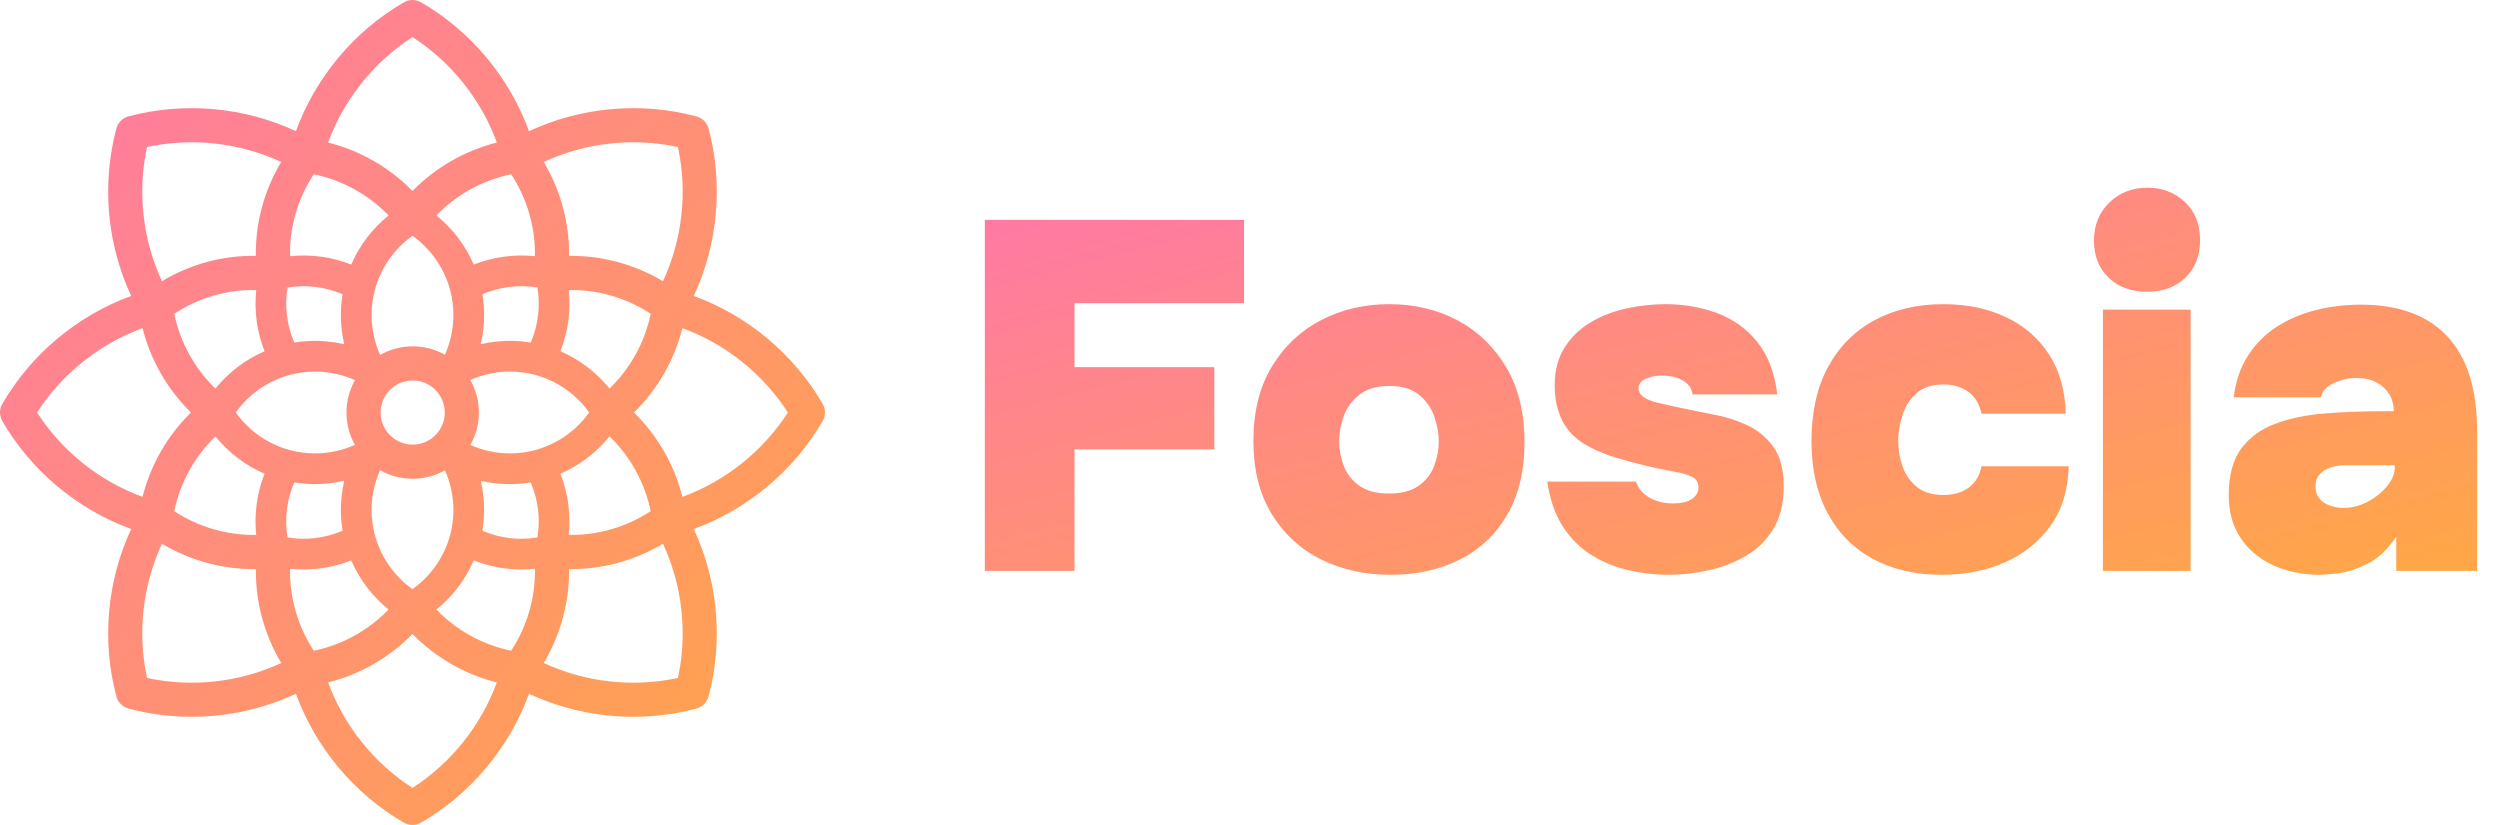
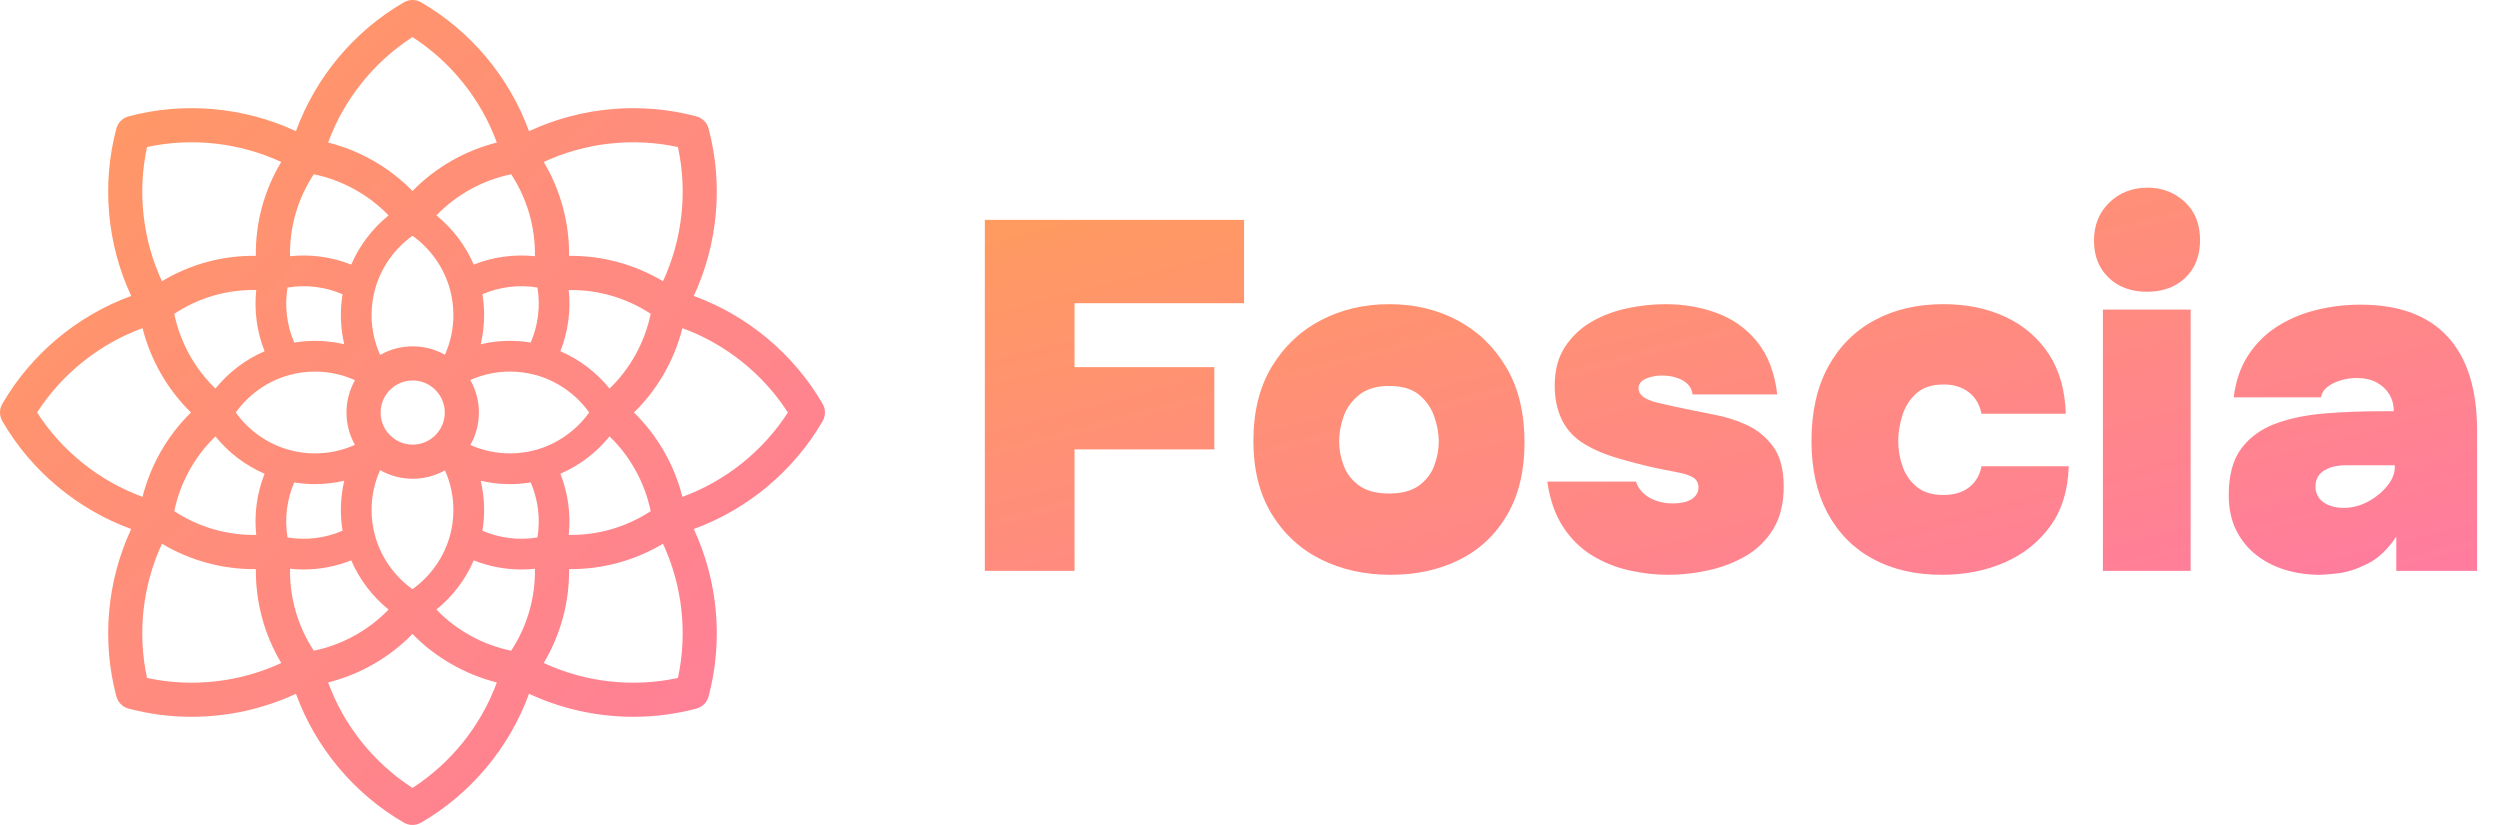
<svg xmlns="http://www.w3.org/2000/svg" viewBox="32.71 49.706 453.925 149.789">
  <defs>
    <linearGradient id="logo-gradient" x1="-25%" y1="-25%" x2="150%" y2="150%" gradientTransform="rotate(315deg)">
-       <stop class="logo-gradient__start" offset="0" stop-color="#ff6bc1" />
-       <stop class="logo-gradient__end" offset="1" stop-color="#ffc013" />
+       <stop class="logo-gradient__start" offset="0" stop-color="#ffa44c" />
+       <stop class="logo-gradient__end" offset="1" stop-color="#ff6bc1" />
    </linearGradient>
  </defs>
  <path fill="url(#logo-gradient)" d="M510.58 250.69c-17.922-30.966-46.627-54.864-79.996-67.02 15.006-32.188 18.407-69.373 9.179-103.93a10.59 10.59 0 0 0-7.501-7.501c-34.556-9.23-71.742-5.828-103.93 9.177-12.156-33.368-36.053-62.073-67.021-79.995a10.596 10.596 0 0 0-10.612 0c-30.967 17.922-54.864 46.627-67.021 79.995-32.189-15.006-69.376-18.406-103.93-9.177a10.592 10.592 0 0 0-7.501 7.501c-9.229 34.557-5.827 71.743 9.179 103.93-33.369 12.156-62.074 36.053-79.996 67.02a10.598 10.598 0 0 0 0 10.613c17.922 30.966 46.627 54.864 79.996 67.02-15.006 32.188-18.407 69.373-9.179 103.93a10.59 10.59 0 0 0 7.501 7.501c12.828 3.426 26.013 5.113 39.176 5.113 22.297-.001 44.511-4.862 64.752-14.297 12.155 33.371 36.054 62.079 67.024 80.002a10.593 10.593 0 0 0 10.612 0c30.97-17.923 54.868-46.631 67.024-80.002 20.241 9.436 42.452 14.297 64.752 14.297 13.162 0 26.351-1.687 39.176-5.113a10.592 10.592 0 0 0 7.501-7.501c9.229-34.556 5.827-71.742-9.179-103.93 33.369-12.156 62.074-36.053 79.996-67.02a10.598 10.598 0 0 0 0-10.613zM420.753 91.25c6.04 27.958 2.712 57.485-9.277 83.287-17.57-10.497-37.91-16.01-58.277-15.735.252-20.393-5.246-40.715-15.736-58.277 25.802-11.988 55.33-15.316 83.29-9.275zm-72.957 202.76c11.851-5.115 22.381-13.119 30.516-23.178 12.9 12.438 21.891 28.743 25.531 46.399-15.045 9.908-32.931 15.075-50.857 14.746 1.359-12.866-.428-25.972-5.19-37.967zm-55.888-58.16a60.32 60.32 0 0 1 24.594-5.24c5.293 0 10.551.689 15.626 2.048l.051.015c13.455 3.608 25.396 11.976 33.492 23.319-8.104 11.36-20.062 19.738-33.543 23.342a60.398 60.398 0 0 1-15.626 2.048 60.321 60.321 0 0 1-24.559-5.218 40.828 40.828 0 0 0 5.287-20.126 40.836 40.836 0 0 0-5.322-20.188zm55.889-17.87c4.763-11.998 6.55-25.104 5.191-37.971 17.922-.327 35.806 4.839 50.857 14.744-3.64 17.656-12.632 33.961-25.531 46.4-8.137-10.057-18.668-18.06-30.517-23.173zm-18.408-5.392a79.523 79.523 0 0 0-31.019 1.049 79.612 79.612 0 0 0 2.095-18.143c0-4.347-.351-8.659-1.041-12.882a60.93 60.93 0 0 1 34.131-4.166 60.994 60.994 0 0 1-4.166 34.142zm2.602-53.576c-12.86-1.36-25.963.428-37.962 5.194-5.113-11.854-13.118-22.386-23.183-30.524 12.437-12.898 28.742-21.889 46.399-25.529 9.907 15.052 15.075 32.937 14.746 50.859zm-75.854 138.12a40.82 40.82 0 0 0 20.026-5.23 60.316 60.316 0 0 1 5.232 24.589c0 5.298-.689 10.555-2.049 15.631-3.602 13.476-11.98 25.435-23.341 33.539-11.363-8.11-19.738-20.073-23.334-33.558a60.26 60.26 0 0 1-2.048-15.611 60.422 60.422 0 0 1 5.283-24.707 40.828 40.828 0 0 0 20.231 5.347zm-19.906-41.092c0-10.976 8.93-19.906 19.906-19.906s19.906 8.93 19.906 19.906-8.93 19.906-19.906 19.906-19.906-8.929-19.906-19.906zm39.903-35.879a40.819 40.819 0 0 0-19.996-5.212 40.823 40.823 0 0 0-20.198 5.328 60.36 60.36 0 0 1-5.316-24.776c0-5.298.689-10.55 2.052-15.626 3.592-13.474 11.967-25.435 23.331-33.545 11.365 8.108 19.745 20.072 23.347 33.573 1.355 5.016 2.042 10.264 2.042 15.596a60.31 60.31 0 0 1-5.262 24.662zm-20.129-197.16c24.043 15.507 42.577 38.743 52.354 65.459-19.846 4.999-38.111 15.479-52.354 30.072-14.242-14.593-32.509-25.074-52.355-30.072 9.777-26.716 28.312-49.95 52.355-65.459zm-61.248 85.155c17.661 3.639 33.968 12.631 46.409 25.533-10.063 8.14-18.066 18.673-23.175 30.521-12.008-4.769-25.12-6.556-37.988-5.191-.378-18.051 4.774-35.765 14.754-50.863zm25.52 167.92a60.293 60.293 0 0 1-24.768 5.312 59.926 59.926 0 0 1-15.625-2.051c-13.475-3.594-25.437-11.972-33.544-23.339 8.099-11.347 20.042-19.716 33.505-23.319l.051-.015a60.38 60.38 0 0 1 15.612-2.048c8.587 0 17.055 1.83 24.808 5.329a40.837 40.837 0 0 0-5.271 20.099 40.83 40.83 0 0 0 5.232 20.032zm-61.249 55.911c-17.922.329-35.81-4.837-50.861-14.743 3.636-17.648 12.628-33.954 25.531-46.4 8.14 10.066 18.673 18.072 30.519 23.18-4.764 11.993-6.55 25.097-5.189 37.963zm5.191-114c-11.851 5.111-22.382 13.113-30.52 23.173-12.904-12.448-21.897-28.755-25.531-46.404 15.147-10.021 32.777-15.143 50.863-14.759-1.368 12.874.418 25.987 5.188 37.99zm14.244-39.529a60.932 60.932 0 0 1 34.141 4.168 79.661 79.661 0 0 0 1.049 31.025 79.515 79.515 0 0 0-31.026-1.052 60.894 60.894 0 0 1-4.164-34.141zM91.257 91.256c27.955-6.04 57.475-2.713 83.274 9.27-10.563 17.584-16.041 37.735-15.736 58.259-20.51-.316-40.623 5.13-58.268 15.743-11.982-25.799-15.309-55.321-9.27-83.272zm-68.246 164.75c15.507-24.044 38.743-42.578 65.46-52.354 4.997 19.839 15.478 38.104 30.077 52.354-14.598 14.25-25.079 32.515-30.077 52.354-26.717-9.777-49.954-28.312-65.46-52.354zm68.246 164.75c-6.04-27.957-2.712-57.485 9.276-83.287 17.563 10.496 37.889 16.007 58.277 15.735-.252 20.393 5.246 40.715 15.736 58.277-25.801 11.987-55.329 15.315-83.289 9.275zm91.37-121.34a79.72 79.72 0 0 0 12.881 1.044c6.139 0 12.23-.713 18.148-2.101a79.505 79.505 0 0 0-1.053 31.02 60.951 60.951 0 0 1-34.14 4.172 60.907 60.907 0 0 1 4.164-34.135zm-2.608 53.569c2.792.296 5.596.45 8.398.45a80.218 80.218 0 0 0 29.572-5.65c5.11 11.852 13.112 22.385 23.173 30.524-12.454 12.911-28.76 21.905-46.398 25.536-9.906-15.051-15.074-32.937-14.745-50.86zm75.986 136.02c-24.042-15.506-42.576-38.742-52.352-65.457 19.831-4.995 38.096-15.475 52.352-30.081 14.256 14.606 32.521 25.087 52.354 30.081-9.777 26.716-28.312 49.949-52.354 65.457zm61.238-85.155c-17.637-3.632-33.94-12.625-46.394-25.534 10.06-8.136 18.065-18.668 23.18-30.52a80.28 80.28 0 0 0 29.57 5.645c2.8 0 5.602-.155 8.393-.449.328 17.929-4.841 35.813-14.749 50.858zm16.31-70.293a60.985 60.985 0 0 1-34.136-4.165 79.647 79.647 0 0 0-1.046-31.019 79.634 79.634 0 0 0 31.018 1.046 61.004 61.004 0 0 1 4.164 34.138zm87.2 87.2c-27.961 6.041-57.487 2.713-83.29-9.276 10.491-17.556 15.989-37.877 15.736-58.276 20.387.254 40.717-5.247 58.276-15.737 11.99 25.803 15.318 55.332 9.278 83.289zm2.787-112.39c-5-19.846-15.479-38.112-30.073-52.355 14.594-14.241 25.072-32.507 30.072-52.352 26.717 9.776 49.952 28.31 65.459 52.352-15.507 24.044-38.74 42.579-65.458 52.355z" transform="matrix(0.2925561, 0, 0, 0.2925561, 32.70827, 49.70651)" />
  <path fill="url(#logo-gradient)" d="M 211.526 153.353 L 211.526 89.633 L 258.596 89.633 L 258.596 104.753 L 227.816 104.753 L 227.816 116.363 L 253.196 116.363 L 253.196 131.303 L 227.816 131.303 L 227.816 153.353 Z M 285.218 154.073 Q 278.198 154.073 272.573 151.283 Q 266.948 148.493 263.618 143.048 Q 260.288 137.603 260.288 129.773 Q 260.288 121.763 263.663 116.228 Q 267.038 110.693 272.618 107.813 Q 278.198 104.933 284.948 104.933 Q 291.878 104.933 297.413 107.903 Q 302.948 110.873 306.233 116.453 Q 309.518 122.033 309.518 130.043 Q 309.518 137.783 306.368 143.183 Q 303.218 148.583 297.728 151.328 Q 292.238 154.073 285.218 154.073 Z M 284.948 139.313 Q 288.368 139.313 290.348 137.873 Q 292.328 136.433 293.138 134.228 Q 293.948 132.023 293.948 129.863 Q 293.948 127.703 293.138 125.363 Q 292.328 123.023 290.393 121.403 Q 288.458 119.783 284.948 119.783 Q 281.528 119.783 279.503 121.403 Q 277.478 123.023 276.668 125.318 Q 275.858 127.613 275.858 129.863 Q 275.858 132.113 276.713 134.318 Q 277.568 136.523 279.548 137.918 Q 281.528 139.313 284.948 139.313 Z M 335.609 154.073 Q 332.099 154.073 328.499 153.263 Q 324.899 152.453 321.794 150.563 Q 318.689 148.673 316.529 145.388 Q 314.369 142.103 313.649 137.153 L 329.759 137.153 Q 330.119 138.323 331.064 139.223 Q 332.009 140.123 333.404 140.618 Q 334.799 141.113 336.419 141.113 Q 337.499 141.113 338.354 140.933 Q 339.209 140.753 339.839 140.348 Q 340.469 139.943 340.784 139.403 Q 341.099 138.863 341.099 138.233 Q 341.099 136.973 340.109 136.388 Q 339.119 135.803 337.409 135.488 Q 335.699 135.173 333.539 134.723 Q 330.209 134.003 326.384 132.878 Q 322.559 131.753 319.949 130.043 Q 318.599 129.143 317.654 128.018 Q 316.709 126.893 316.124 125.543 Q 315.539 124.193 315.269 122.753 Q 314.999 121.313 314.999 119.693 Q 314.999 115.553 316.844 112.718 Q 318.689 109.883 321.614 108.173 Q 324.539 106.463 328.094 105.698 Q 331.649 104.933 335.069 104.933 Q 340.109 104.933 344.474 106.553 Q 348.839 108.173 351.764 111.773 Q 354.689 115.373 355.409 121.313 L 340.019 121.313 Q 339.839 119.693 338.264 118.793 Q 336.689 117.893 334.439 117.893 Q 333.539 117.893 332.774 118.073 Q 332.009 118.253 331.424 118.523 Q 330.839 118.793 330.524 119.243 Q 330.209 119.693 330.209 120.233 Q 330.209 120.593 330.434 121.043 Q 330.659 121.493 331.289 121.898 Q 331.919 122.303 332.999 122.663 Q 335.969 123.383 338.624 123.923 Q 341.279 124.463 343.979 125.003 Q 346.949 125.543 349.829 126.848 Q 352.709 128.153 354.644 130.763 Q 356.579 133.373 356.579 138.053 Q 356.579 142.643 354.689 145.748 Q 352.799 148.853 349.694 150.653 Q 346.589 152.453 342.899 153.263 Q 339.209 154.073 335.609 154.073 Z M 385.291 154.073 Q 378.091 154.073 372.781 151.193 Q 367.471 148.313 364.546 142.868 Q 361.621 137.423 361.621 129.773 Q 361.621 121.853 364.636 116.318 Q 367.651 110.783 373.051 107.858 Q 378.451 104.933 385.561 104.933 Q 391.951 104.933 396.901 107.273 Q 401.851 109.613 404.731 114.023 Q 407.611 118.433 407.791 124.823 L 392.491 124.823 Q 391.951 122.213 390.106 120.863 Q 388.261 119.513 385.651 119.513 Q 382.411 119.513 380.611 121.178 Q 378.811 122.843 378.091 125.228 Q 377.371 127.613 377.371 129.773 Q 377.371 132.203 378.181 134.453 Q 378.991 136.703 380.791 138.143 Q 382.591 139.583 385.561 139.583 Q 388.441 139.583 390.241 138.188 Q 392.041 136.793 392.491 134.363 L 408.331 134.363 Q 408.151 140.843 405.001 145.208 Q 401.851 149.573 396.721 151.823 Q 391.591 154.073 385.291 154.073 Z M 414.533 153.353 L 414.533 105.923 L 430.463 105.923 L 430.463 153.353 Z M 422.543 102.683 Q 418.223 102.683 415.568 100.118 Q 412.913 97.553 412.913 93.413 Q 412.913 89.183 415.703 86.483 Q 418.493 83.783 422.633 83.783 Q 426.593 83.783 429.383 86.348 Q 432.173 88.913 432.173 93.323 Q 432.173 97.553 429.518 100.118 Q 426.863 102.683 422.543 102.683 Z M 453.943 154.073 Q 450.613 154.073 447.643 153.173 Q 444.673 152.273 442.378 150.473 Q 440.083 148.673 438.733 145.973 Q 437.383 143.273 437.383 139.583 Q 437.383 134.183 439.678 131.123 Q 441.973 128.063 445.888 126.623 Q 449.803 125.183 454.798 124.778 Q 459.793 124.373 465.193 124.373 L 467.353 124.373 Q 467.353 122.663 466.543 121.313 Q 465.733 119.963 464.248 119.153 Q 462.763 118.343 460.603 118.343 Q 459.073 118.343 457.633 118.793 Q 456.193 119.243 455.248 120.008 Q 454.303 120.773 454.123 121.853 L 438.283 121.853 Q 438.823 117.443 440.893 114.248 Q 442.963 111.053 446.113 109.028 Q 449.263 107.003 453.178 106.013 Q 457.093 105.023 461.323 105.023 Q 471.763 105.023 477.118 110.828 Q 482.473 116.633 482.473 127.883 L 482.473 153.353 L 467.803 153.353 L 467.803 147.143 Q 465.463 150.653 462.538 152.093 Q 459.613 153.533 457.228 153.803 Q 454.843 154.073 453.943 154.073 Z M 458.263 141.923 Q 460.513 141.923 462.628 140.798 Q 464.743 139.673 466.138 137.963 Q 467.533 136.253 467.533 134.543 L 467.533 134.183 L 458.623 134.183 Q 457.543 134.183 456.553 134.408 Q 455.563 134.633 454.798 135.083 Q 454.033 135.533 453.583 136.253 Q 453.133 136.973 453.133 138.053 Q 453.133 139.313 453.808 140.168 Q 454.483 141.023 455.653 141.473 Q 456.823 141.923 458.263 141.923 Z" />
</svg>
